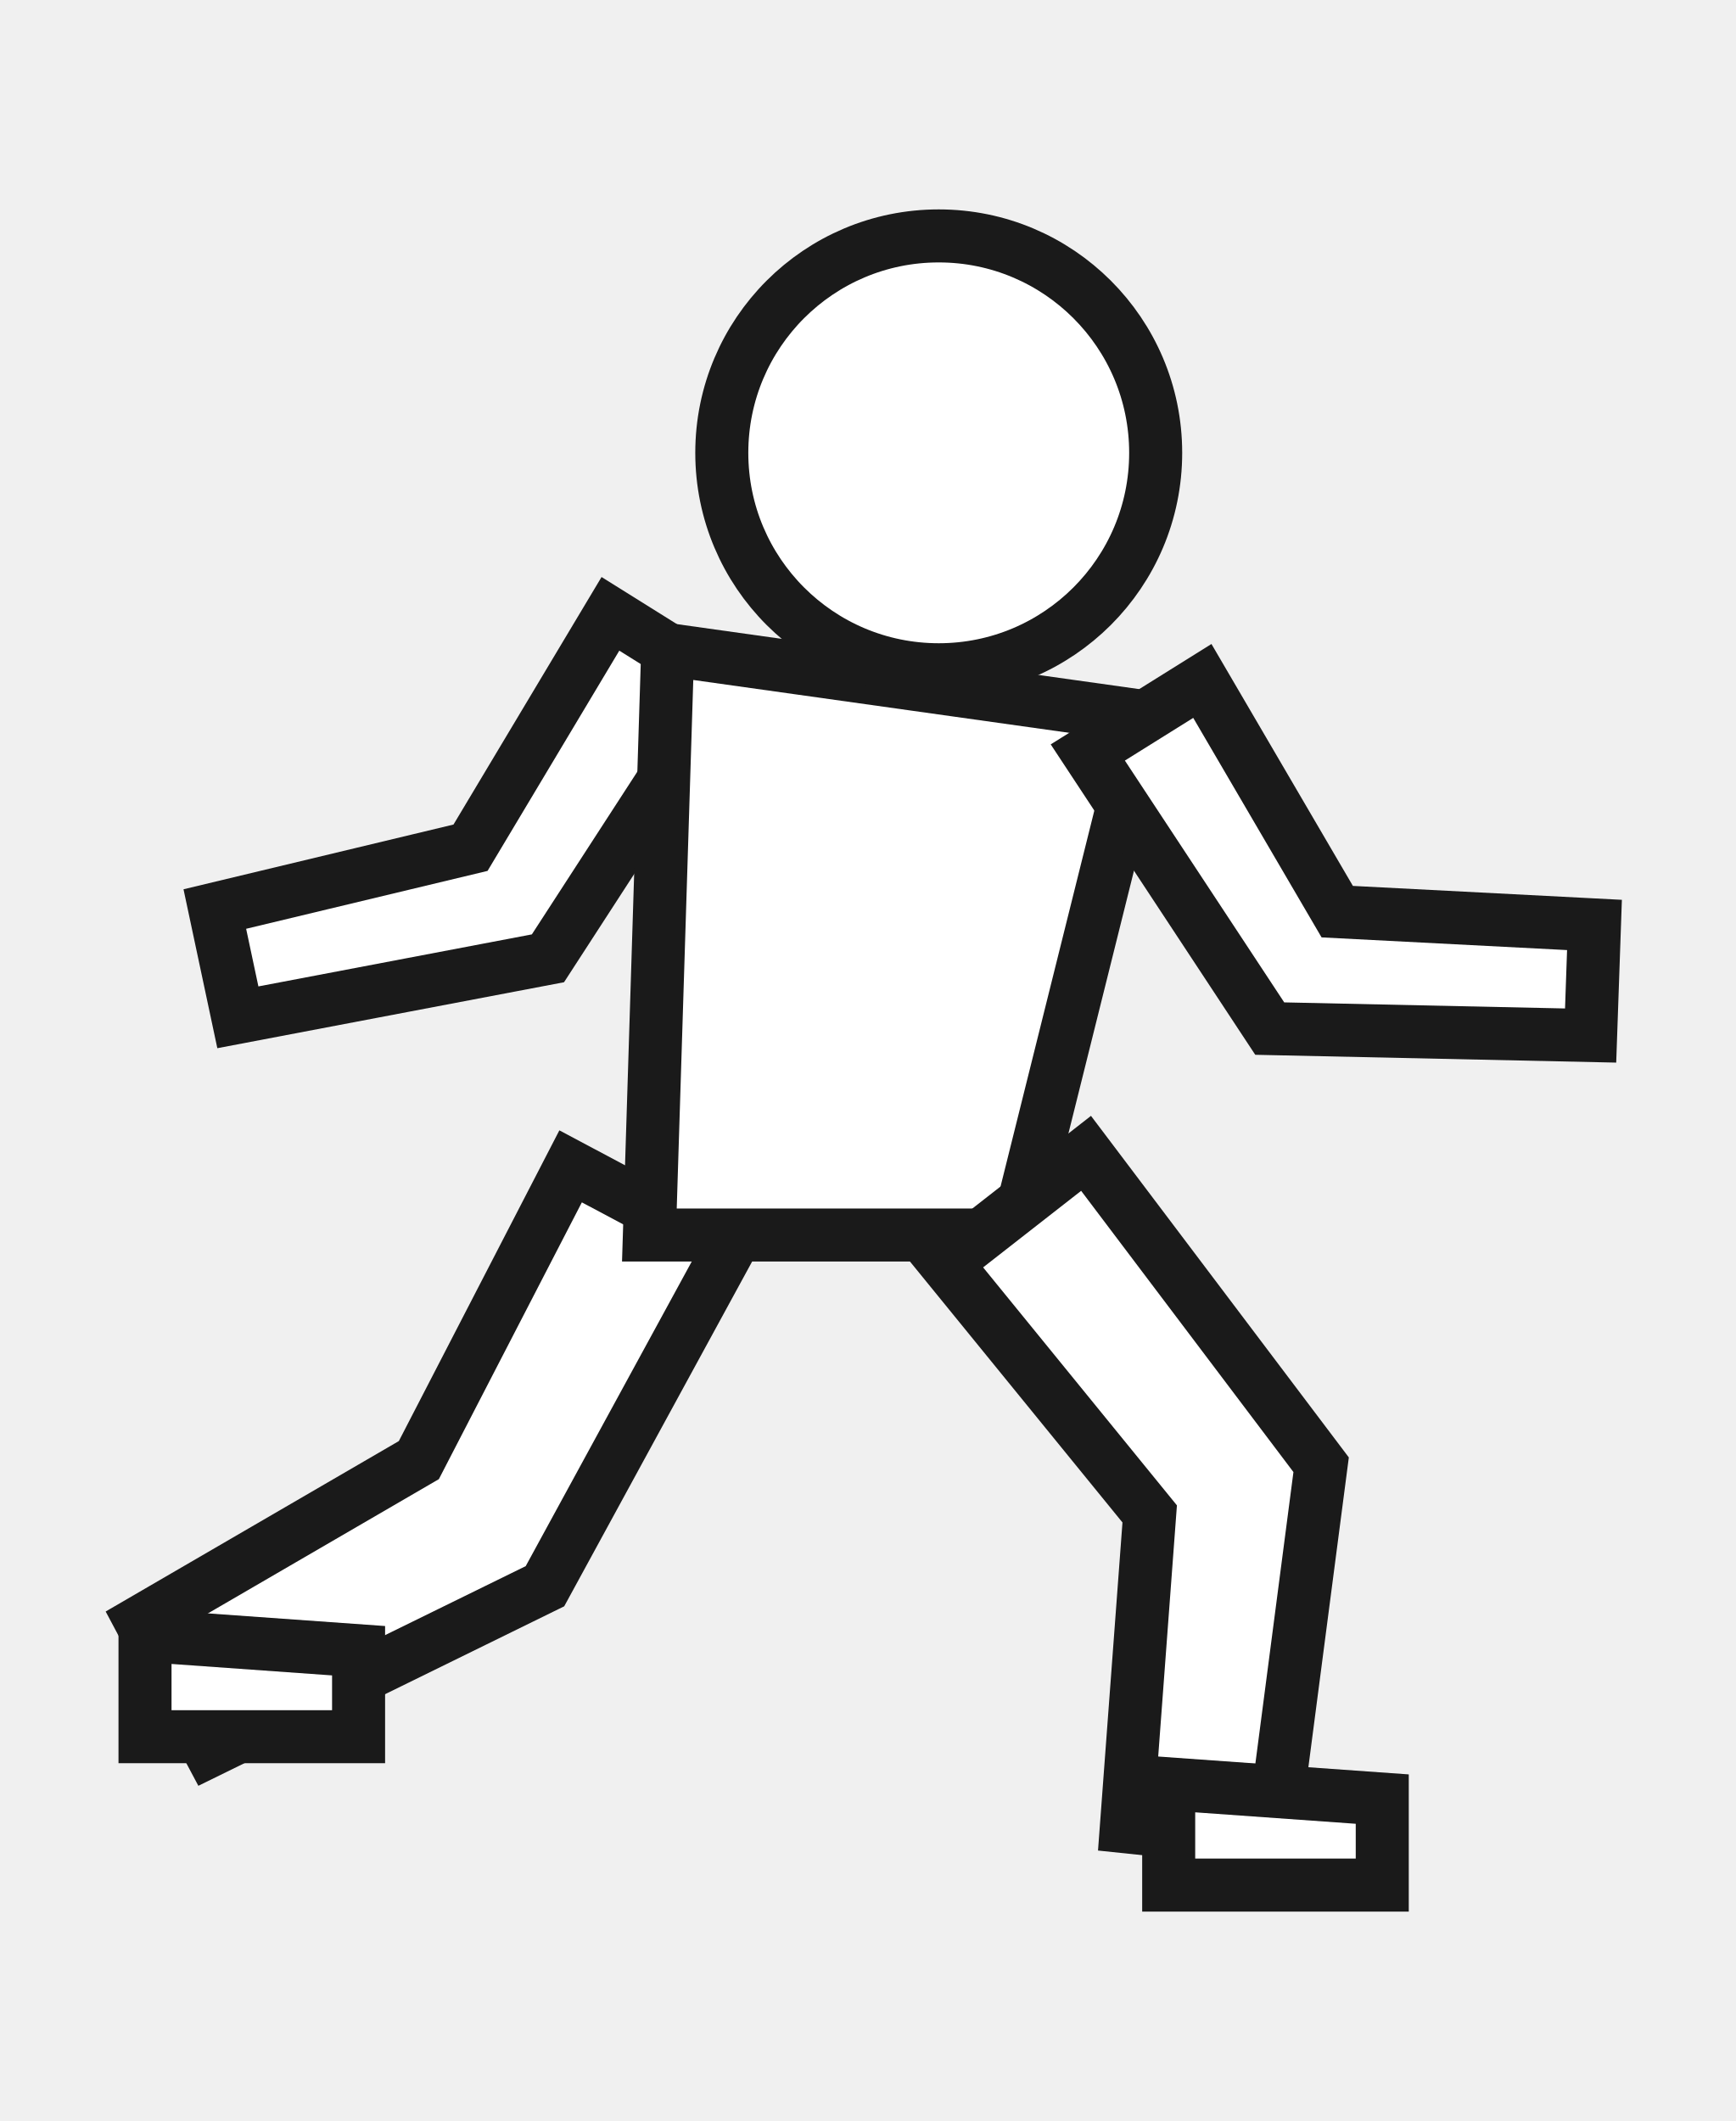
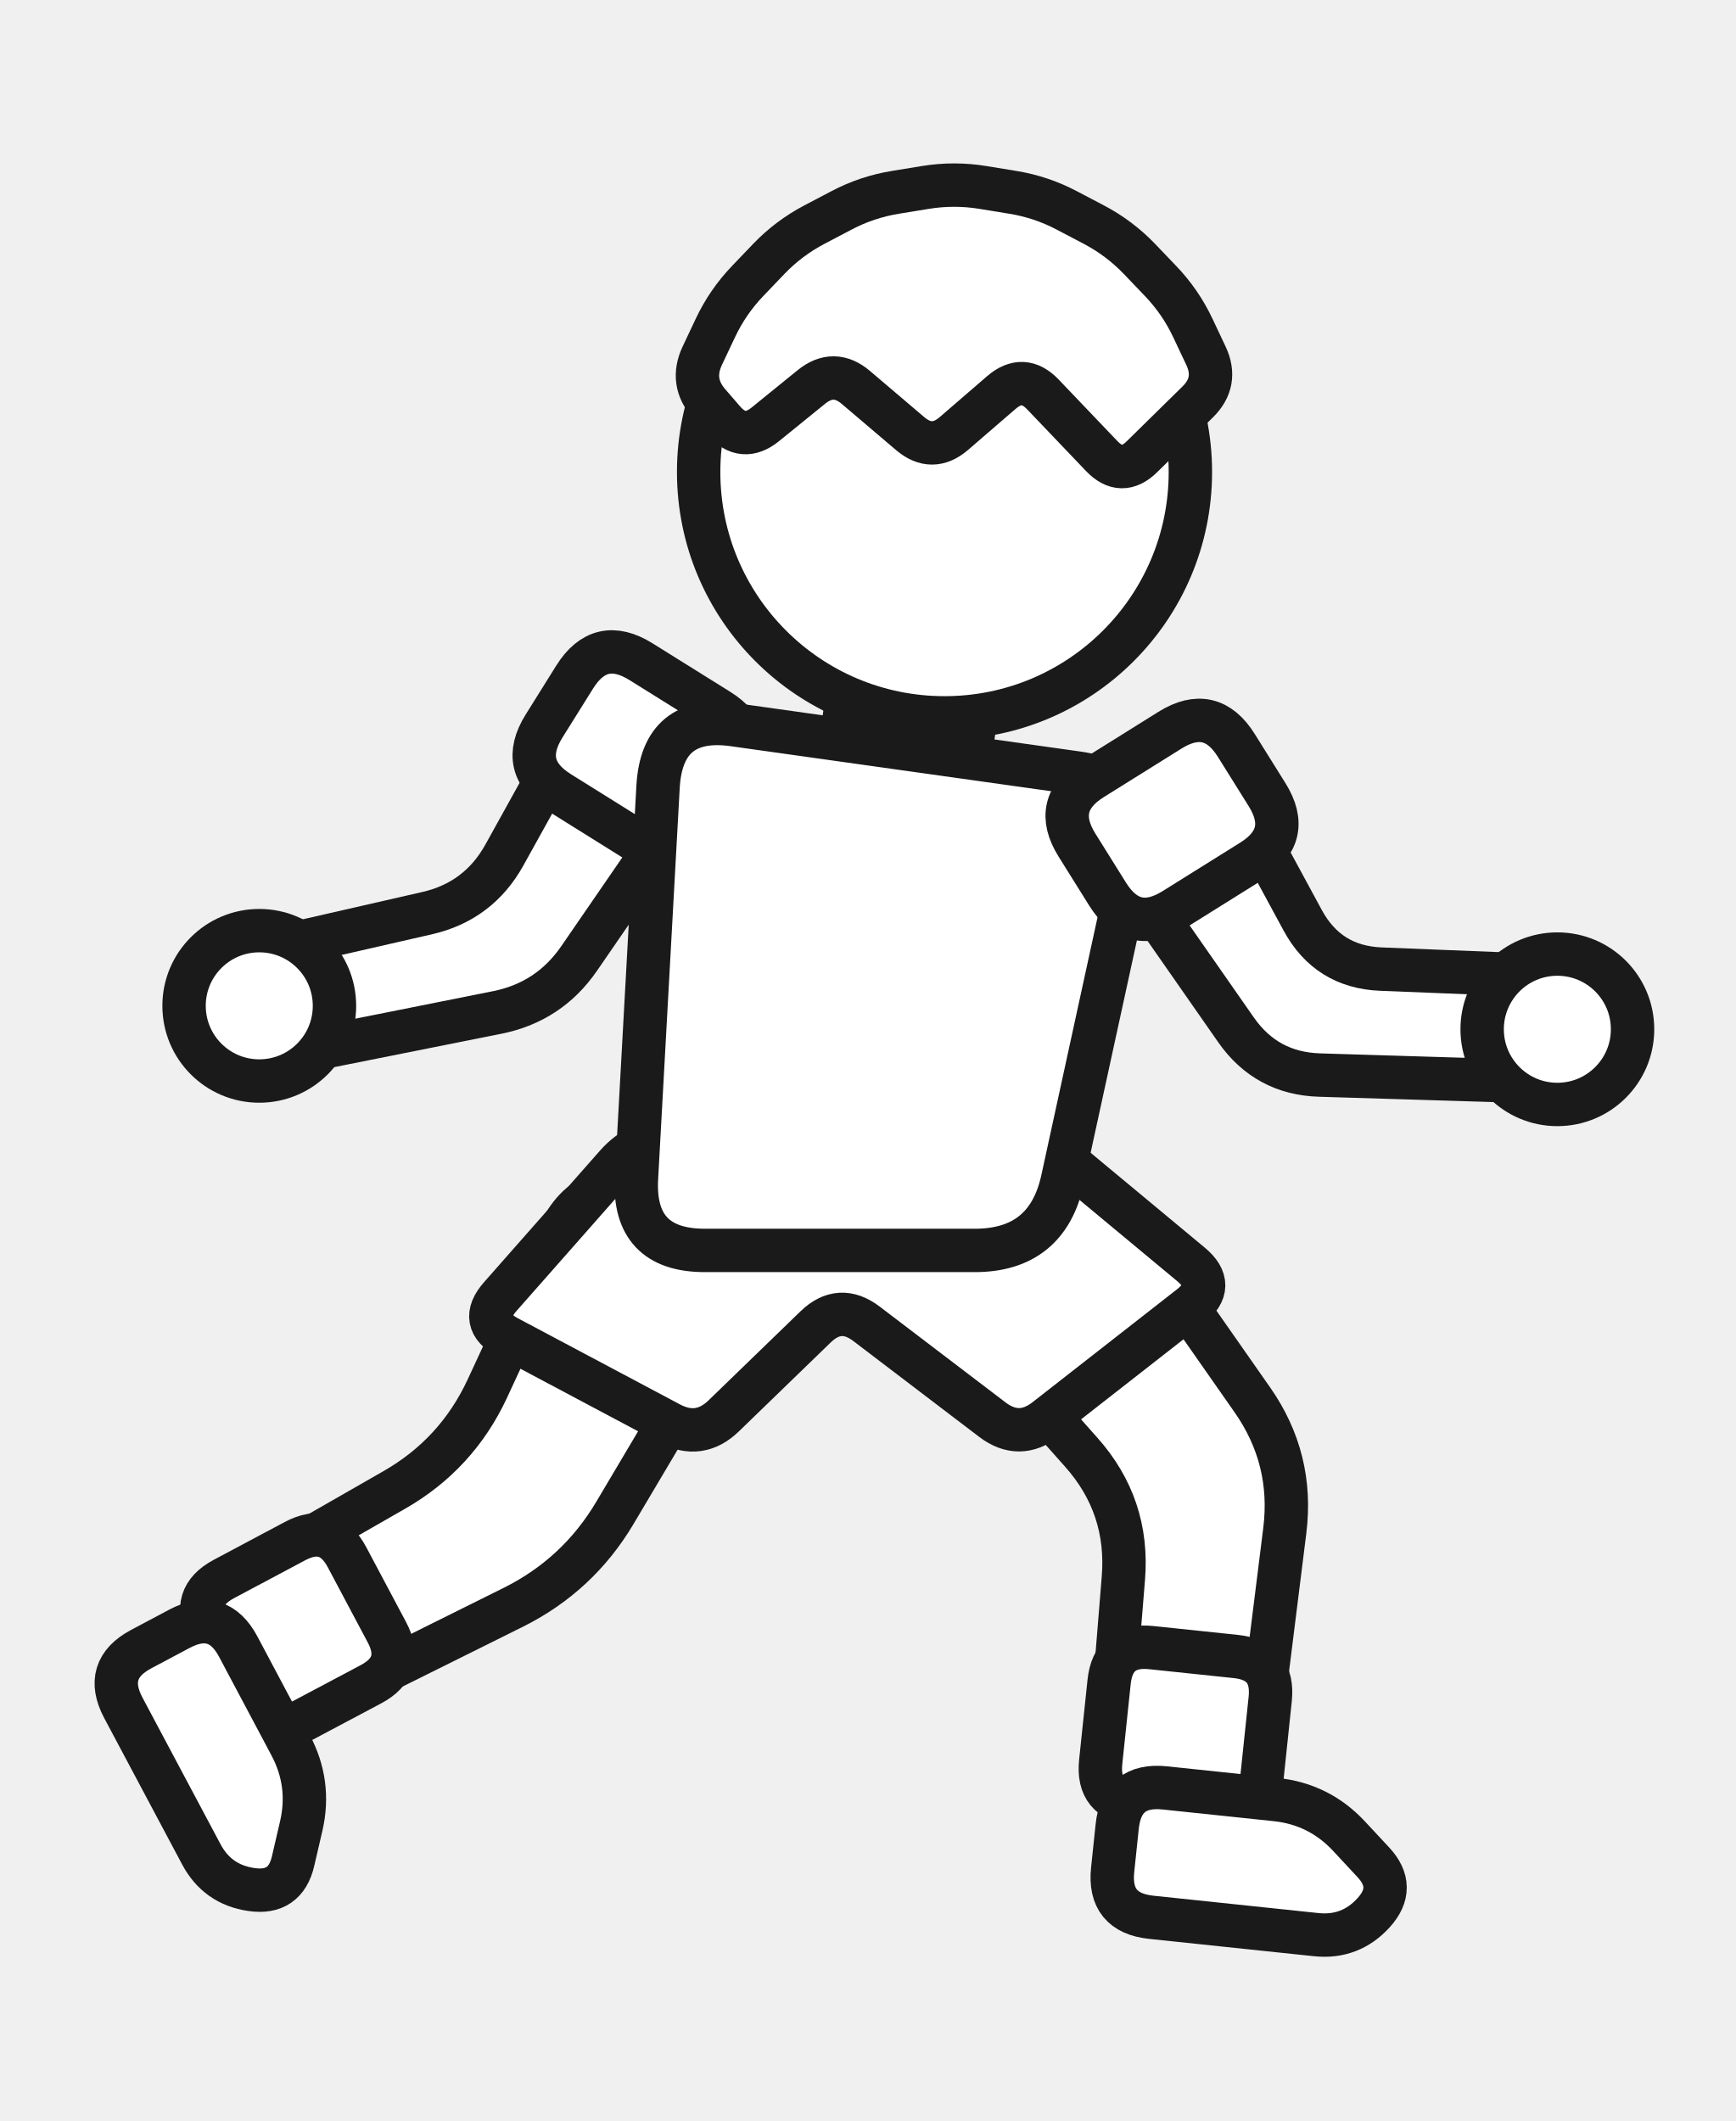
<svg xmlns="http://www.w3.org/2000/svg" width="18mm" height="22mm" viewBox="0 0 18 22" font-family="Noto Sans KR">
  <g id="pc-art">
    <g id="pc-marker-team" fill="#1a1a1a" stroke="#1a1a1a">
-       <path d="M 6.331 6.367 L 4.88 8.793 L 2.228 9.429 L 2.467 10.552 L 5.683 9.94 L 7.518 7.109 Z" fill="#ffffff" stroke-width="0.55" />
-       <path d="M 5.918 12.098 L 4.344 15.145 L 1.463 16.82 L 2.175 18.159 L 5.652 16.453 L 7.552 12.967 Z" fill="#ffffff" stroke-width="0.55" />
-       <path d="M 1.504 16.964 L 3.719 17.122 L 3.719 18.014 L 1.504 18.014 Z" fill="#ffffff" stroke-width="0.55" />
-       <path d="M 6.925 6.738 L 11.876 7.434 L 10.535 12.81 L 6.735 12.81 Z" fill="#ffffff" stroke-width="0.55" />
-       <path d="M 9.806 13.102 L 11.924 15.703 L 11.682 18.949 L 13.191 19.107 L 13.702 15.193 L 11.264 11.963 Z" fill="#ffffff" stroke-width="0.55" />
-       <path d="M 12.121 18.503 L 14.336 18.661 L 14.336 19.553 L 12.121 19.553 Z" fill="#ffffff" stroke-width="0.55" />
-       <path d="M 11.282 7.805 L 13.169 10.669 L 16.497 10.741 L 16.537 9.594 L 13.869 9.456 L 12.47 7.063 Z" fill="#ffffff" stroke-width="0.55" />
-       <circle cx="9.736" cy="4.697" r="2.25" fill="#ffffff" stroke-width="0.55" />
+       <path d="M 6.718 7.32 Q 6.252 7.028 5.985 7.509 L 5.231 8.869 Q 4.964 9.35 4.428 9.472 L 3.111 9.773 Q 2.575 9.895 2.689 10.433 L 2.689 10.433 Q 2.803 10.971 3.343 10.864 L 5.156 10.502 Q 5.696 10.394 6.007 9.941 L 7.17 8.25 Q 7.482 7.797 7.015 7.505 Z" fill="#ffffff" stroke-width="0.45" stroke-linejoin="round" />
+       <path d="M 6.649 6.864 Q 6.225 6.599 5.96 7.023 L 5.642 7.532 Q 5.378 7.956 5.802 8.221 L 6.607 8.724 Q 7.031 8.989 7.296 8.565 L 7.614 8.056 Q 7.879 7.632 7.455 7.367 Z" fill="#ffffff" stroke-width="0.45" stroke-linejoin="round" />
+       <circle cx="2.689" cy="10.433" r="0.78" fill="#ffffff" stroke-width="0.45" stroke-linejoin="round" />
+       <path d="M 6.767 12.491 Q 6.105 12.139 5.789 12.819 L 5.055 14.402 Q 4.739 15.083 4.088 15.455 L 2.664 16.271 Q 2.013 16.644 2.365 17.306 L 2.365 17.306 Q 2.717 17.969 3.388 17.634 L 5.323 16.672 Q 5.994 16.338 6.377 15.693 L 7.532 13.746 Q 7.915 13.101 7.253 12.749 Z" fill="#ffffff" stroke-width="0.45" stroke-linejoin="round" />
+       <path d="M 2.571 17.695 Q 2.759 18.048 3.112 17.86 L 3.847 17.47 Q 4.2 17.282 4.012 16.929 L 3.599 16.152 Q 3.411 15.798 3.058 15.986 L 2.324 16.377 Q 1.97 16.565 2.158 16.918 Z" fill="#ffffff" stroke-width="0.45" stroke-linejoin="round" />
+       <path d="M 1.862 16.894 Q 2.26 16.683 2.471 17.08 L 3.014 18.102 Q 3.225 18.499 3.125 18.937 L 3.04 19.303 Q 2.96 19.651 2.607 19.599 L 2.607 19.599 Q 2.254 19.548 2.087 19.232 L 1.279 17.714 Q 1.068 17.316 1.465 17.105 Z" fill="#ffffff" stroke-width="0.45" stroke-linejoin="round" />
+       <path d="M 10.193 12.789 Q 9.602 13.251 10.101 13.811 L 11.213 15.062 Q 11.712 15.622 11.651 16.37 L 11.524 17.933 Q 11.464 18.681 12.209 18.759 L 12.209 18.759 Q 12.955 18.838 13.048 18.093 L 13.325 15.877 Q 13.418 15.133 12.988 14.519 L 11.648 12.603 Q 11.218 11.989 10.627 12.45 Z" fill="#ffffff" stroke-width="0.45" stroke-linejoin="round" />
+       <path d="M 12.647 18.805 Q 13.045 18.847 13.087 18.449 L 13.174 17.622 Q 13.215 17.224 12.818 17.182 L 11.942 17.09 Q 11.545 17.048 11.503 17.446 L 11.416 18.274 Q 11.374 18.671 11.772 18.713 Z" fill="#ffffff" stroke-width="0.45" stroke-linejoin="round" />
+       <path d="M 11.587 18.945 Q 11.634 18.498 12.081 18.545 L 13.232 18.666 Q 13.679 18.713 13.987 19.041 L 14.243 19.316 Q 14.486 19.577 14.246 19.84 L 14.246 19.84 Q 14.006 20.104 13.651 20.067 L 11.94 19.887 Q 11.492 19.84 11.54 19.393 Z" fill="#ffffff" stroke-width="0.45" stroke-linejoin="round" />
+       <path d="M 6.393 12.082 Q 6.625 11.82 6.975 11.82 L 10.445 11.82 Q 10.795 11.82 11.064 12.044 L 12.35 13.113 Q 12.62 13.336 12.344 13.552 L 10.847 14.722 Q 10.571 14.937 10.292 14.725 L 8.988 13.732 Q 8.71 13.52 8.459 13.763 L 7.506 14.686 Q 7.254 14.93 6.945 14.765 L 5.267 13.873 Q 4.958 13.709 5.19 13.447 Z" fill="#ffffff" stroke-width="0.45" stroke-linejoin="round" />
+       <path d="M 10.06 7.861 L 10.464 4.99 L 9.127 4.802 L 8.724 7.674 Z" fill="#ffffff" stroke-width="0.45" stroke-linejoin="round" />
+       <path d="M 6.825 8.161 Q 6.867 7.413 7.609 7.517 L 11.174 8.018 Q 11.917 8.122 11.757 8.855 L 11.02 12.237 Q 10.86 12.97 10.11 12.97 L 7.31 12.97 Q 6.56 12.97 6.601 12.221 Z" fill="#ffffff" stroke-width="0.45" stroke-linejoin="round" />
+       <path d="M 11.769 8.215 Q 11.302 8.507 11.617 8.958 L 12.82 10.683 Q 13.135 11.134 13.685 11.151 L 15.583 11.209 Q 16.133 11.226 16.152 10.676 L 16.152 10.676 Q 16.171 10.126 15.622 10.104 L 14.322 10.052 Q 13.773 10.03 13.511 9.546 L 12.794 8.222 Q 12.532 7.738 12.066 8.03 Z" fill="#ffffff" stroke-width="0.45" stroke-linejoin="round" />
+       <path d="M 11.329 8.077 Q 10.905 8.342 11.17 8.766 L 11.488 9.275 Q 11.753 9.699 12.177 9.434 L 12.982 8.931 Q 13.406 8.666 13.141 8.242 L 12.823 7.733 Q 12.559 7.309 12.134 7.574 Z" fill="#ffffff" stroke-width="0.45" stroke-linejoin="round" />
+       <circle cx="16.152" cy="10.676" r="0.78" fill="#ffffff" stroke-width="0.45" stroke-linejoin="round" />
+       <circle cx="9.796" cy="4.896" r="2.55" fill="#ffffff" stroke-width="0.45" stroke-linejoin="round" />
+       <path d="M 7.353 4.186 Q 7.156 3.96 7.284 3.689 L 7.419 3.403 Q 7.547 3.131 7.754 2.915 L 7.973 2.686 Q 8.18 2.47 8.446 2.33 L 8.726 2.183 Q 8.991 2.043 9.287 1.995 L 9.599 1.944 Q 9.896 1.896 10.192 1.944 L 10.504 1.995 Q 10.8 2.043 11.065 2.183 L 11.345 2.33 Q 11.611 2.47 11.818 2.686 L 12.037 2.915 Q 12.244 3.131 12.372 3.403 L 12.507 3.689 Q 12.635 3.96 12.421 4.17 L 11.845 4.736 Q 11.632 4.947 11.425 4.729 L 10.818 4.093 Q 10.612 3.876 10.385 4.072 L 9.895 4.495 Q 9.668 4.692 9.439 4.497 L 8.877 4.019 Q 8.648 3.825 8.415 4.014 L 7.938 4.401 Q 7.705 4.59 7.507 4.364 Z" fill="#ffffff" stroke-width="0.45" stroke-linejoin="round" />
    </g>
  </g>
</svg>
